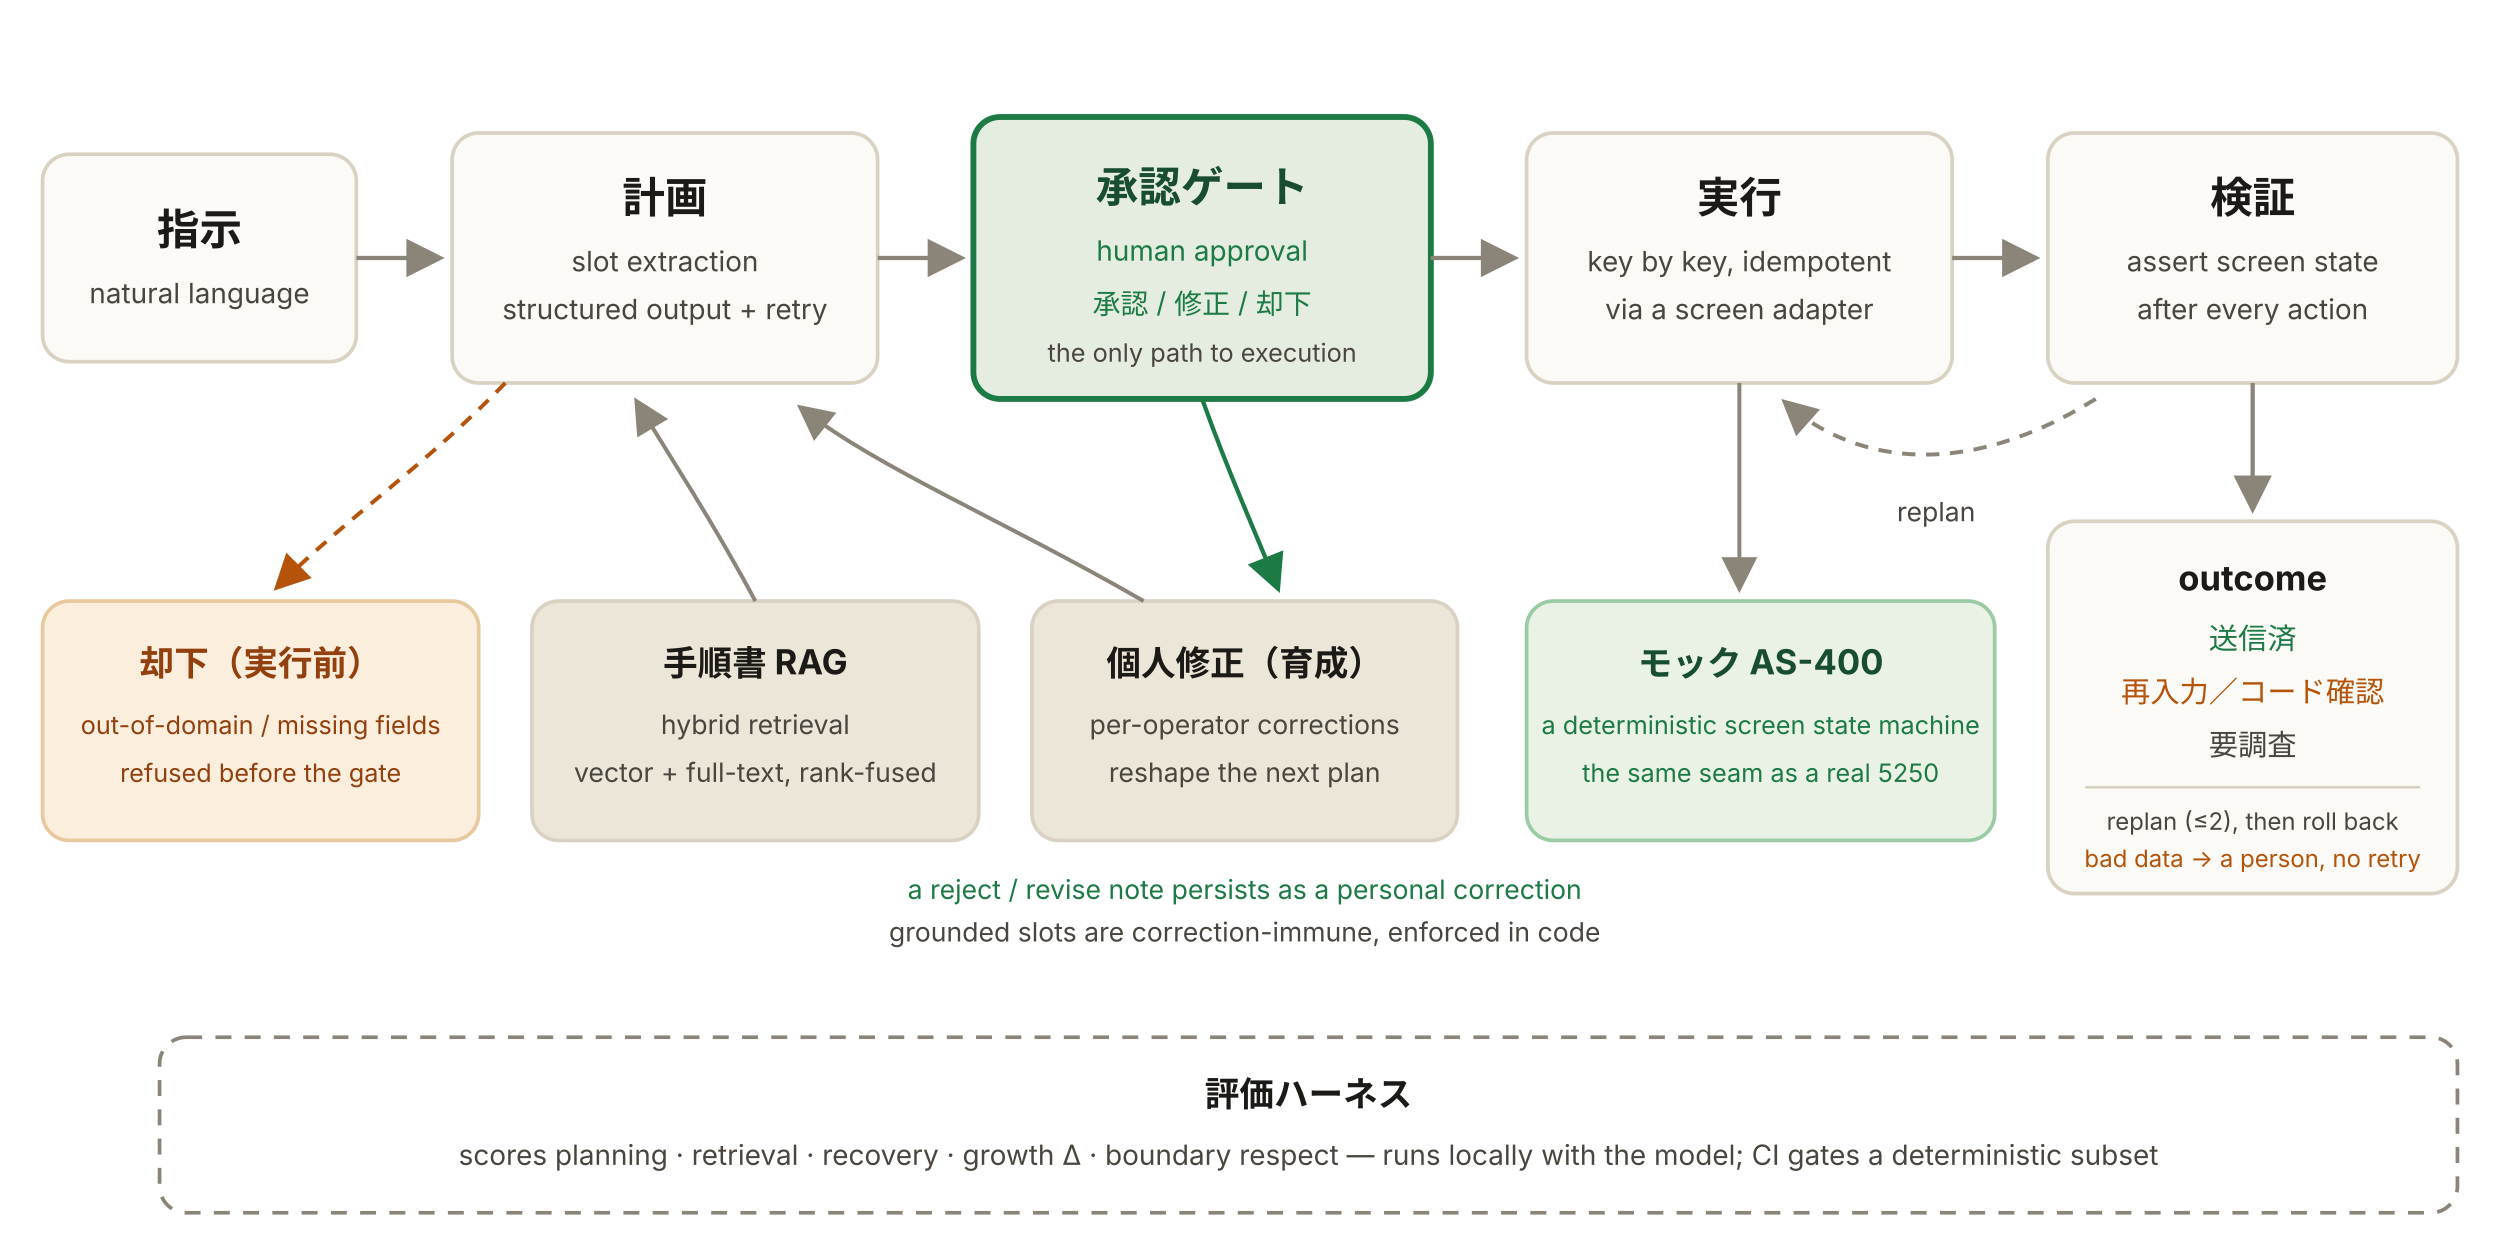
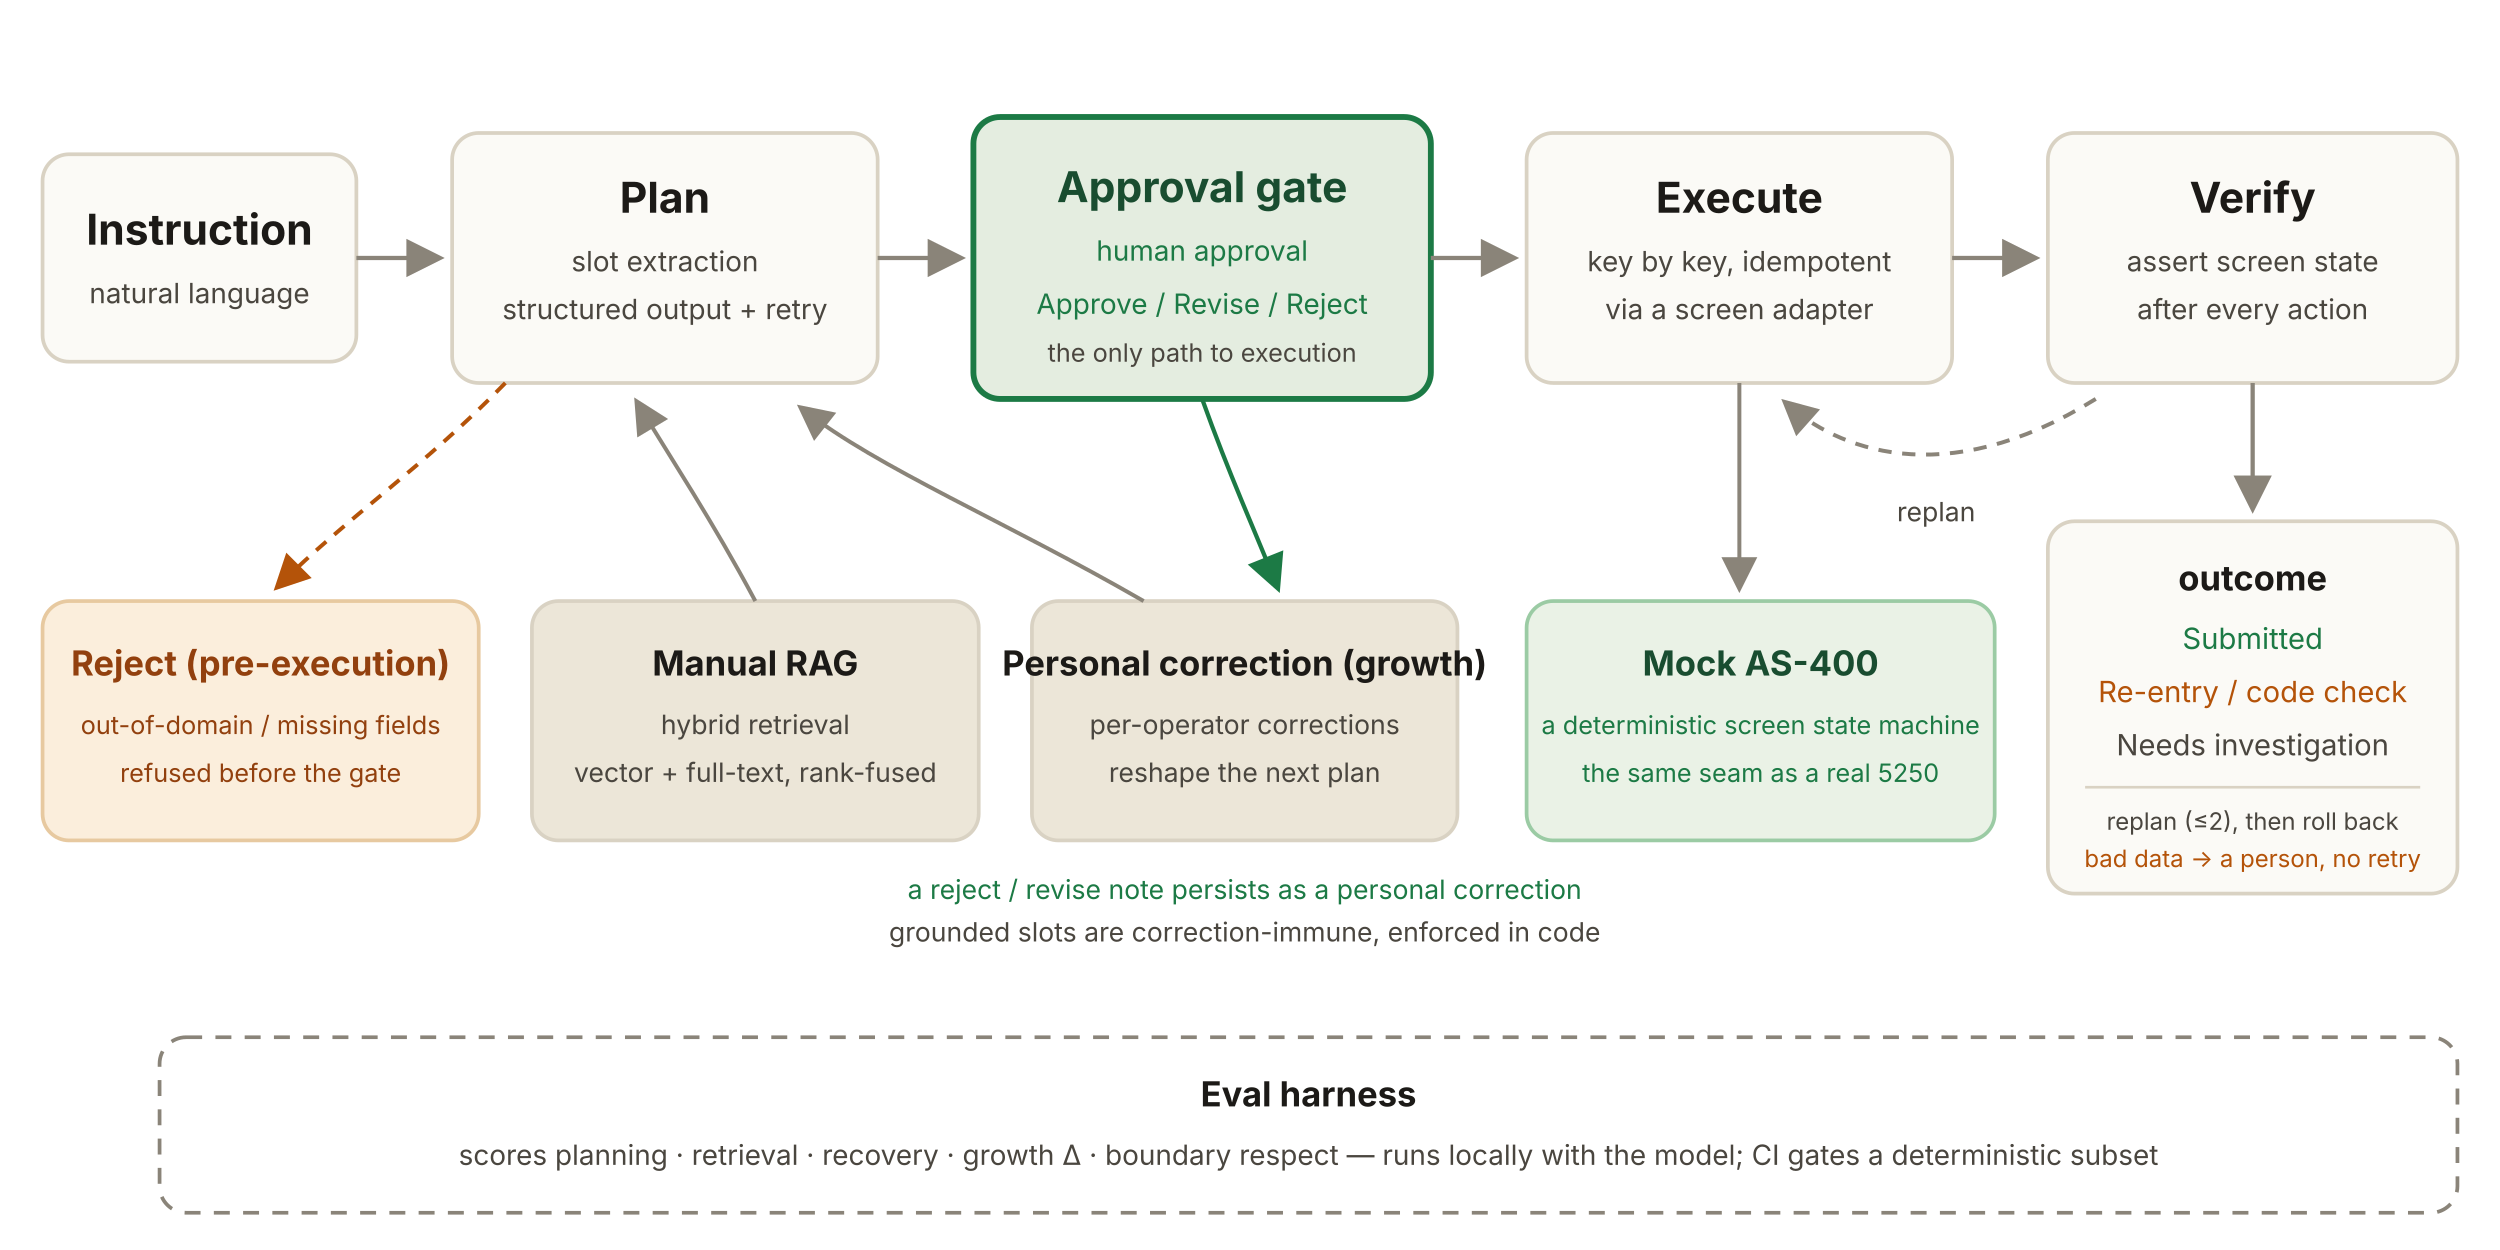
<svg xmlns="http://www.w3.org/2000/svg" viewBox="0 0 940 470" role="img" aria-label="Architecture: an instruction is planned over RAG grounding and personal corrections, gated by human approval, executed through a screen adapter against the mock AS-400, verified against the screen, and measured by an eval harness">
  <defs>
    <marker id="ah" markerWidth="9" markerHeight="9" refX="7" refY="4.5" orient="auto">
      <path d="M0,0 L9,4.5 L0,9 Z" fill="#8A8479" />
    </marker>
    <marker id="ahg" markerWidth="9" markerHeight="9" refX="7" refY="4.5" orient="auto">
      <path d="M0,0 L9,4.5 L0,9 Z" fill="#1C7A45" />
    </marker>
    <marker id="aha" markerWidth="9" markerHeight="9" refX="7" refY="4.5" orient="auto">
      <path d="M0,0 L9,4.5 L0,9 Z" fill="#B45309" />
    </marker>
  </defs>
  <g font-family="'Inter','Noto Sans JP',sans-serif">
    <g>
      <rect x="16" y="58" width="118" height="78" rx="10" fill="#FBFAF6" stroke="#D9D2C3" stroke-width="1.4" />
-       <text x="75" y="92" text-anchor="middle" font-weight="700" font-size="16" fill="#1C1A17">指示</text>
+       <text x="75" y="92" text-anchor="middle" font-weight="700" font-size="16" fill="#1C1A17">Instruction</text>
      <text x="75" y="114" text-anchor="middle" font-size="10.5" fill="#4A463F">natural language</text>
    </g>
    <g>
      <rect x="170" y="50" width="160" height="94" rx="10" fill="#FBFAF6" stroke="#D9D2C3" stroke-width="1.4" />
-       <text x="250" y="80" text-anchor="middle" font-weight="700" font-size="16" fill="#1C1A17">計画</text>
+       <text x="250" y="80" text-anchor="middle" font-weight="700" font-size="16" fill="#1C1A17">Plan</text>
      <text x="250" y="102" text-anchor="middle" font-size="10.5" fill="#4A463F">slot extraction</text>
      <text x="250" y="120" text-anchor="middle" font-size="10.5" fill="#4A463F">structured output + retry</text>
    </g>
    <g>
      <rect x="366" y="44" width="172" height="106" rx="10" fill="#E4EDE0" stroke="#1C7A45" stroke-width="2.2" />
-       <text x="452" y="76" text-anchor="middle" font-weight="700" font-size="16" fill="#194D30">承認ゲート</text>
+       <text x="452" y="76" text-anchor="middle" font-weight="700" font-size="16" fill="#194D30">Approval gate</text>
      <text x="452" y="98" text-anchor="middle" font-size="10.5" fill="#1C7A45">human approval</text>
-       <text x="452" y="118" text-anchor="middle" font-size="10.5" fill="#1C7A45">承認 / 修正 / 却下</text>
+       <text x="452" y="118" text-anchor="middle" font-size="10.5" fill="#1C7A45">Approve / Revise / Reject</text>
      <text x="452" y="136" text-anchor="middle" font-size="9.5" fill="#4A463F">the only path to execution</text>
    </g>
    <g>
      <rect x="574" y="50" width="160" height="94" rx="10" fill="#FBFAF6" stroke="#D9D2C3" stroke-width="1.4" />
-       <text x="654" y="80" text-anchor="middle" font-weight="700" font-size="16" fill="#1C1A17">実行</text>
+       <text x="654" y="80" text-anchor="middle" font-weight="700" font-size="16" fill="#1C1A17">Execute</text>
      <text x="654" y="102" text-anchor="middle" font-size="10.5" fill="#4A463F">key by key, idempotent</text>
      <text x="654" y="120" text-anchor="middle" font-size="10.5" fill="#4A463F">via a screen adapter</text>
    </g>
    <g>
      <rect x="770" y="50" width="154" height="94" rx="10" fill="#FBFAF6" stroke="#D9D2C3" stroke-width="1.4" />
-       <text x="847" y="80" text-anchor="middle" font-weight="700" font-size="16" fill="#1C1A17">検証</text>
+       <text x="847" y="80" text-anchor="middle" font-weight="700" font-size="16" fill="#1C1A17">Verify</text>
      <text x="847" y="102" text-anchor="middle" font-size="10.5" fill="#4A463F">assert screen state</text>
      <text x="847" y="120" text-anchor="middle" font-size="10.5" fill="#4A463F">after every action</text>
    </g>
    <g fill="none" stroke="#8A8479" stroke-width="1.6" marker-end="url(#ah)">
      <line x1="134" y1="97" x2="164" y2="97" />
      <line x1="330" y1="97" x2="360" y2="97" />
      <line x1="538" y1="97" x2="568" y2="97" />
      <line x1="734" y1="97" x2="764" y2="97" />
    </g>
    <g>
      <rect x="770" y="196" width="154" height="140" rx="10" fill="#FBFAF6" stroke="#D9D2C3" stroke-width="1.4" />
      <text x="847" y="222" text-anchor="middle" font-weight="700" font-size="13" fill="#1C1A17">outcome</text>
-       <text x="847" y="244" text-anchor="middle" font-size="11" fill="#1C7A45">送信済</text>
-       <text x="847" y="264" text-anchor="middle" font-size="11" fill="#B45309">再入力／コード確認</text>
-       <text x="847" y="284" text-anchor="middle" font-size="11" fill="#4A463F">要調査</text>
+       <text x="847" y="244" text-anchor="middle" font-size="11" fill="#1C7A45">Submitted</text>
+       <text x="847" y="264" text-anchor="middle" font-size="11" fill="#B45309">Re-entry / code check</text>
+       <text x="847" y="284" text-anchor="middle" font-size="11" fill="#4A463F">Needs investigation</text>
      <line x1="784" y1="296" x2="910" y2="296" stroke="#D9D2C3" stroke-width="1" />
      <text x="847" y="312" text-anchor="middle" font-size="9" fill="#4A463F">replan (≤2), then roll back</text>
      <text x="847" y="326" text-anchor="middle" font-size="9" fill="#B45309">bad data → a person, no retry</text>
    </g>
    <line x1="847" y1="144" x2="847" y2="190" fill="none" stroke="#8A8479" stroke-width="1.6" marker-end="url(#ah)" />
    <path d="M788 150 C 730 186, 690 168, 672 152" fill="none" stroke="#8A8479" stroke-width="1.5" stroke-dasharray="5 4" marker-end="url(#ah)" />
    <text x="728" y="196" text-anchor="middle" font-size="10" fill="#4A463F">replan</text>
    <line x1="654" y1="144" x2="654" y2="220" fill="none" stroke="#8A8479" stroke-width="1.5" marker-end="url(#ah)" />
    <g>
      <rect x="16" y="226" width="164" height="90" rx="10" fill="#FBEEDC" stroke="#E7C9A0" stroke-width="1.4" />
-       <text x="98" y="254" text-anchor="middle" font-weight="700" font-size="13" fill="#92400E">却下（実行前）</text>
+       <text x="98" y="254" text-anchor="middle" font-weight="700" font-size="13" fill="#92400E">Reject (pre-execution)</text>
      <text x="98" y="276" text-anchor="middle" font-size="9.5" fill="#92400E">out-of-domain / missing fields</text>
      <text x="98" y="294" text-anchor="middle" font-size="9.5" fill="#92400E">refused before the gate</text>
    </g>
    <path d="M190 144 C 160 175, 130 195, 105 220" fill="none" stroke="#B45309" stroke-width="1.5" stroke-dasharray="5 4" marker-end="url(#aha)" />
    <g>
      <rect x="200" y="226" width="168" height="90" rx="10" fill="#ECE6D8" stroke="#D9D2C3" stroke-width="1.4" />
-       <text x="284" y="254" text-anchor="middle" font-weight="700" font-size="13" fill="#1C1A17">手順書 RAG</text>
+       <text x="284" y="254" text-anchor="middle" font-weight="700" font-size="13" fill="#1C1A17">Manual RAG</text>
      <text x="284" y="276" text-anchor="middle" font-size="10" fill="#4A463F">hybrid retrieval</text>
      <text x="284" y="294" text-anchor="middle" font-size="10" fill="#4A463F">vector + full-text, rank-fused</text>
    </g>
    <g>
      <rect x="388" y="226" width="160" height="90" rx="10" fill="#ECE6D8" stroke="#D9D2C3" stroke-width="1.4" />
-       <text x="468" y="254" text-anchor="middle" font-weight="700" font-size="13" fill="#1C1A17">個人修正（育成）</text>
+       <text x="468" y="254" text-anchor="middle" font-weight="700" font-size="13" fill="#1C1A17">Personal correction (growth)</text>
      <text x="468" y="276" text-anchor="middle" font-size="10" fill="#4A463F">per-operator corrections</text>
      <text x="468" y="294" text-anchor="middle" font-size="10" fill="#4A463F">reshape the next plan</text>
    </g>
    <g>
      <rect x="574" y="226" width="176" height="90" rx="10" fill="#EAF2E6" stroke="#9BCBA4" stroke-width="1.4" />
-       <text x="662" y="254" text-anchor="middle" font-weight="700" font-size="13" fill="#194D30">モック AS-400</text>
+       <text x="662" y="254" text-anchor="middle" font-weight="700" font-size="13" fill="#194D30">Mock AS-400</text>
      <text x="662" y="276" text-anchor="middle" font-size="9.5" fill="#1C7A45">a deterministic screen state machine</text>
      <text x="662" y="294" text-anchor="middle" font-size="9.5" fill="#1C7A45">the same seam as a real 5250</text>
    </g>
    <g fill="none" stroke="#8A8479" stroke-width="1.5" marker-end="url(#ah)">
      <path d="M284 226 C 268 196, 252 172, 240 152" />
      <path d="M430 226 C 378 196, 330 176, 302 154" />
    </g>
    <path d="M452 150 C 462 178, 472 200, 480 220" fill="none" stroke="#1C7A45" stroke-width="1.6" marker-end="url(#ahg)" />
    <text x="468" y="338" text-anchor="middle" font-size="10" fill="#1C7A45">a reject / revise note persists as a personal correction</text>
    <text x="468" y="354" text-anchor="middle" font-size="10" fill="#4A463F">grounded slots are correction-immune, enforced in code</text>
    <g>
      <rect x="60" y="390" width="864" height="66" rx="10" fill="none" stroke="#8A8479" stroke-width="1.4" stroke-dasharray="6 5" />
-       <text x="492" y="416" text-anchor="middle" font-weight="700" font-size="13" fill="#1C1A17">評価ハーネス</text>
+       <text x="492" y="416" text-anchor="middle" font-weight="700" font-size="13" fill="#1C1A17">Eval harness</text>
      <text x="492" y="438" text-anchor="middle" font-size="10.5" fill="#4A463F">scores planning · retrieval · recovery · growth Δ · boundary respect — runs locally with the model; CI gates a deterministic subset</text>
    </g>
  </g>
</svg>
